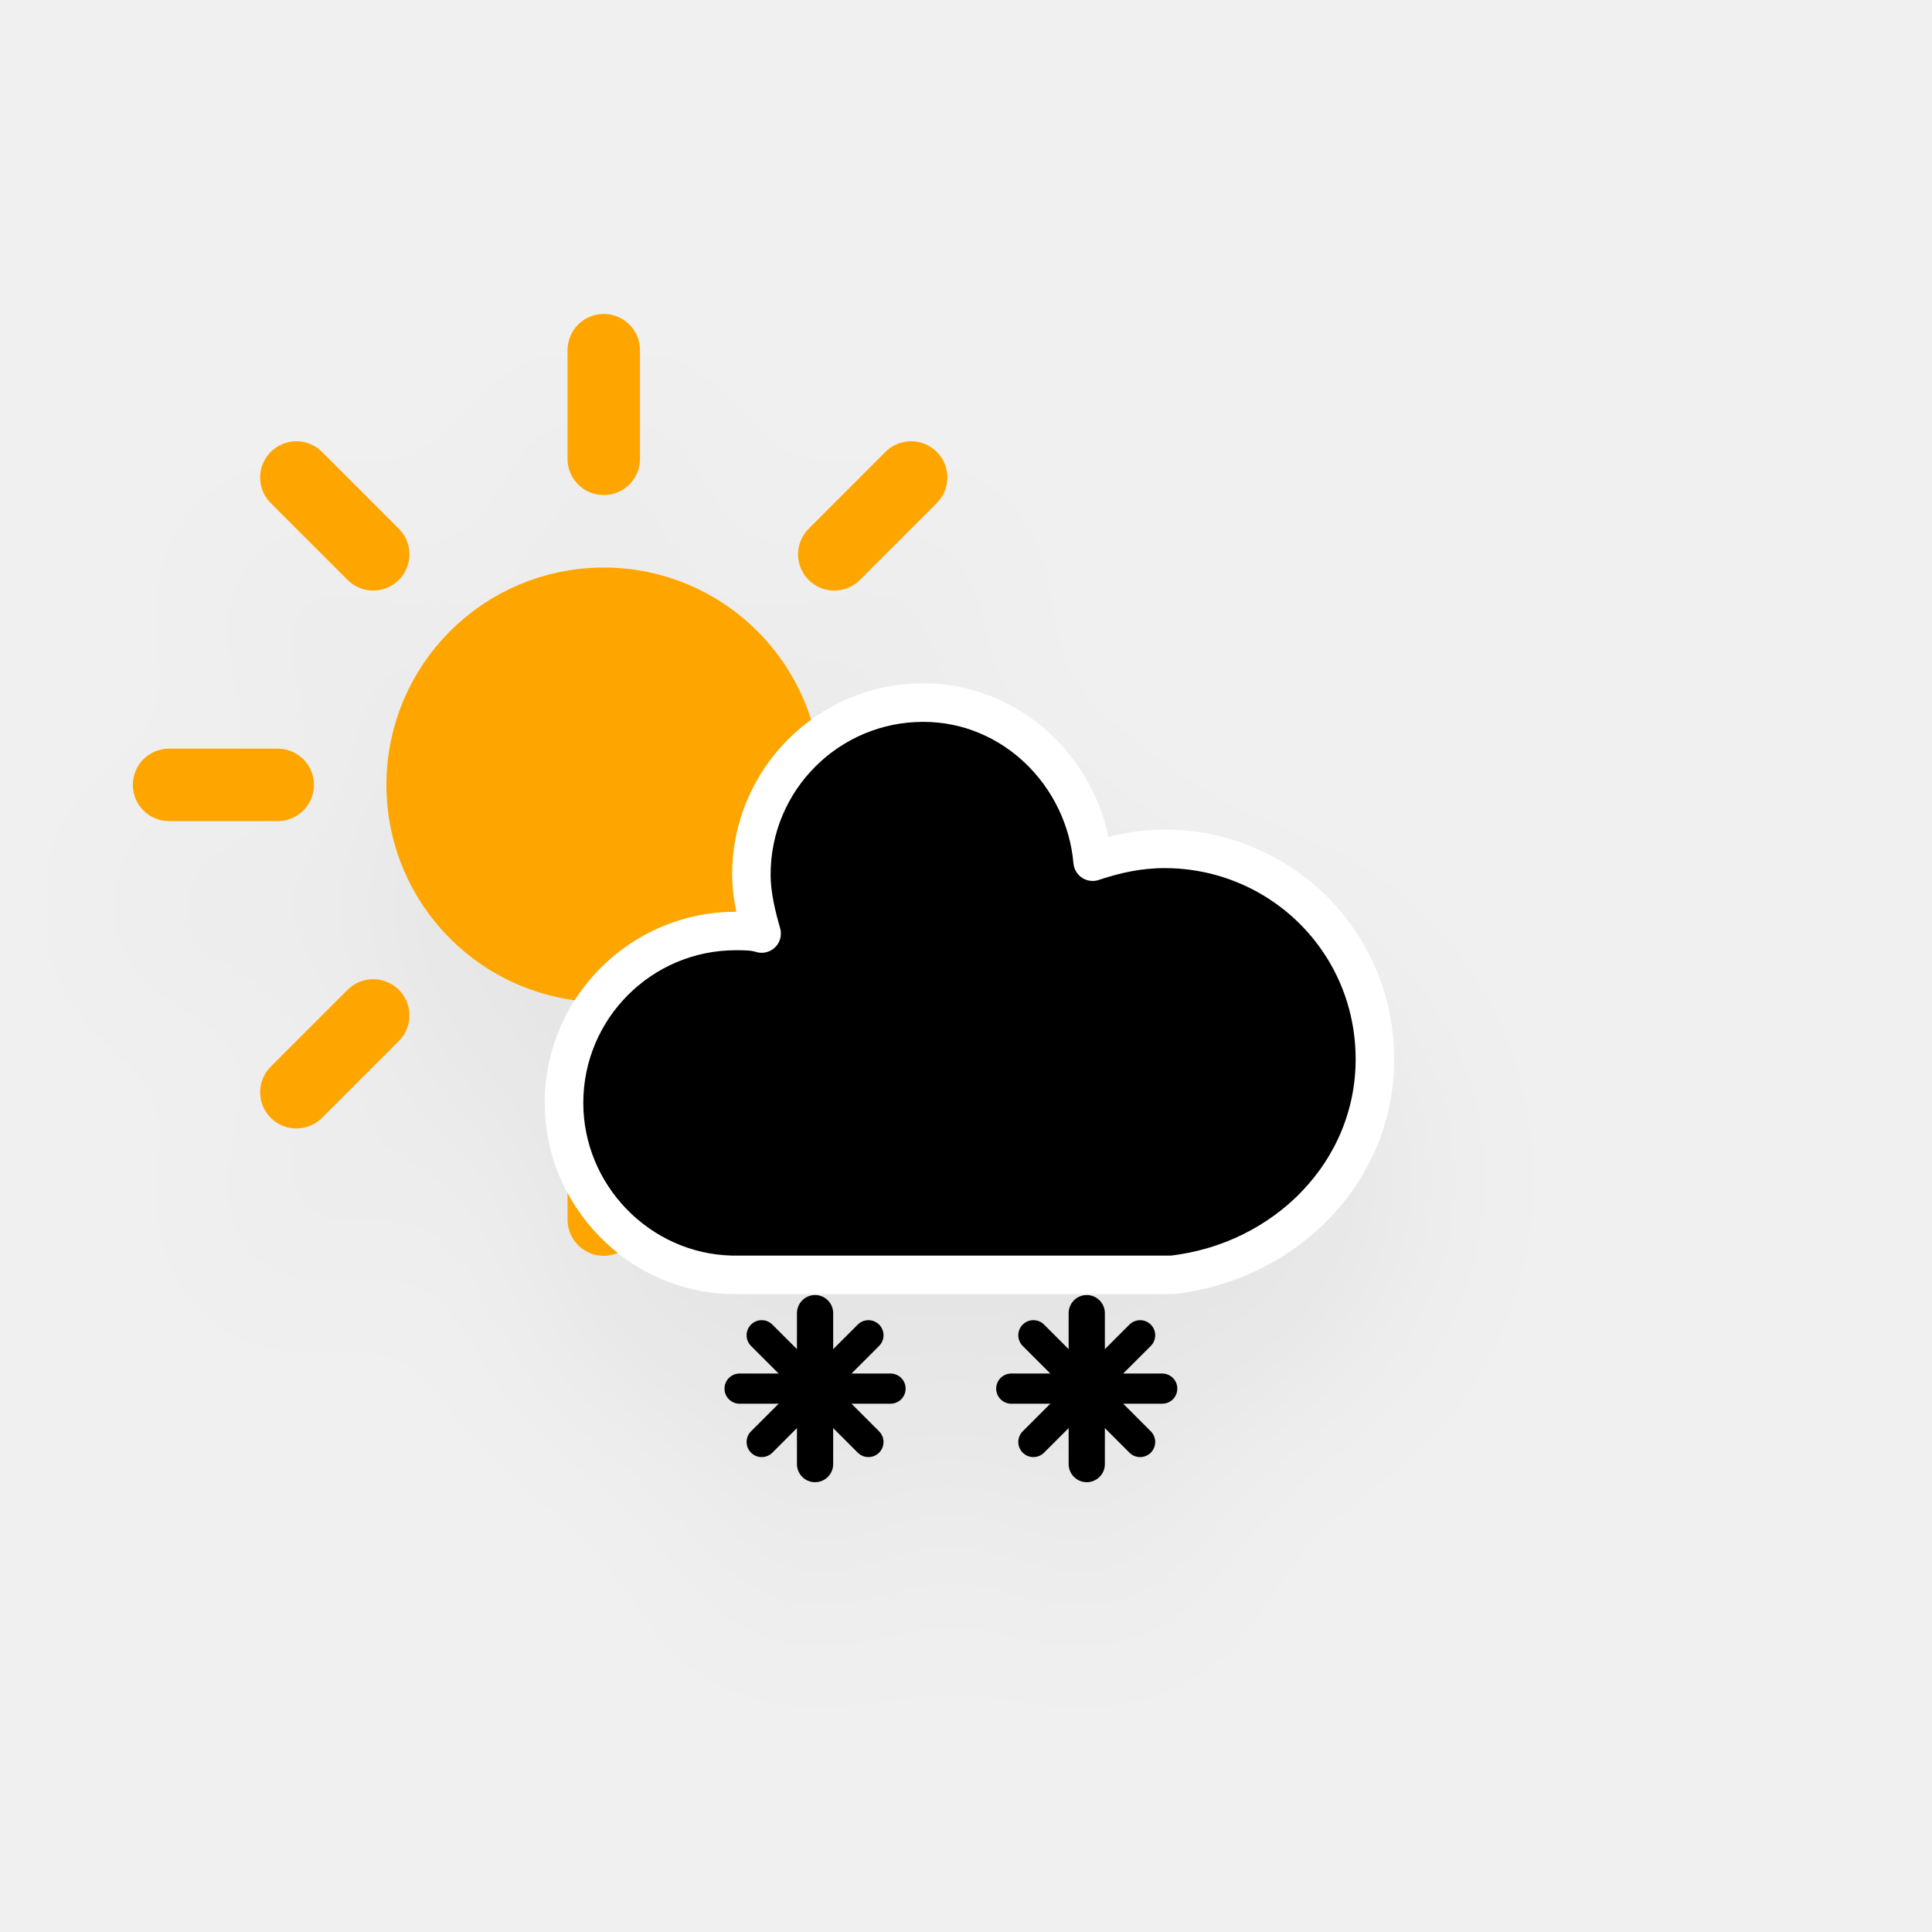
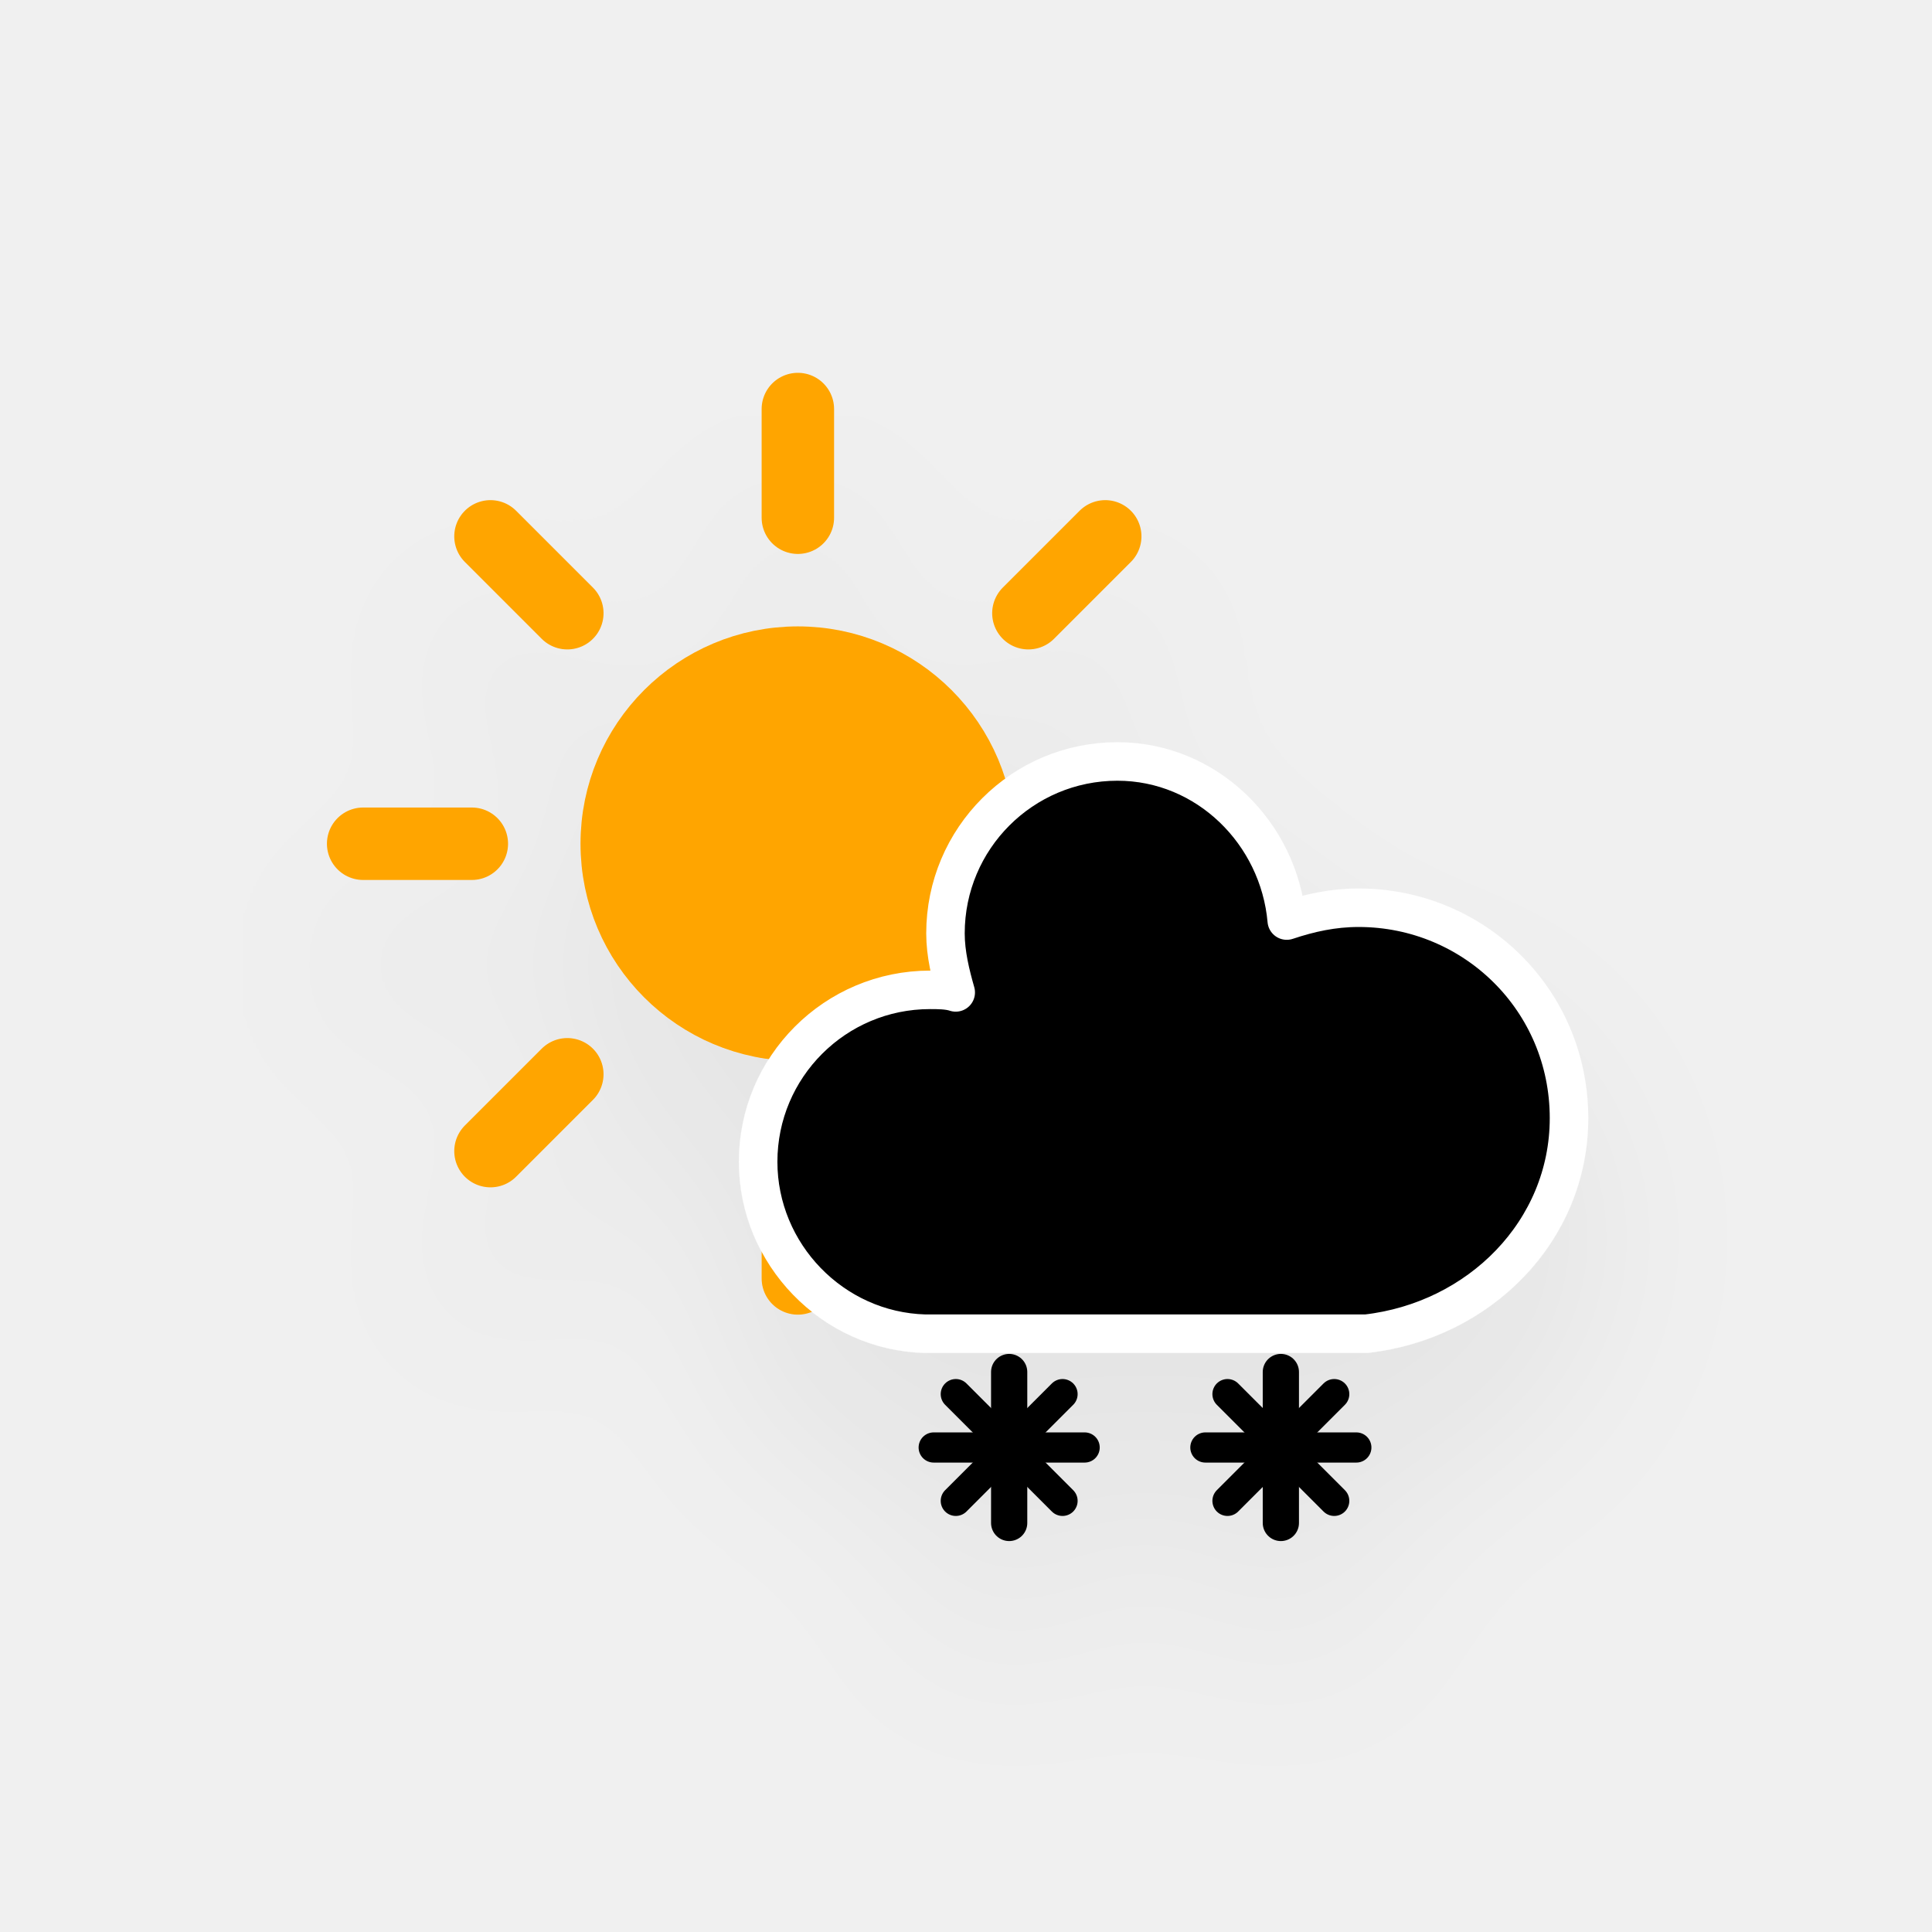
- <svg xmlns="http://www.w3.org/2000/svg" version="1.1" width="64" height="64" viewbox="0 0 64 64">
+ <svg xmlns="http://www.w3.org/2000/svg" version="1.1" width="64" height="64" viewBox="-6.43 -1.95 64 64">
  <defs>
    <filter id="blur" width="200%" height="200%">
      <feGaussianBlur in="SourceAlpha" stdDeviation="3" />
      <feOffset dx="0" dy="4" result="offsetblur" />
      <feComponentTransfer>
        <feFuncA type="linear" slope="0.05" />
      </feComponentTransfer>
      <feMerge>
        <feMergeNode />
        <feMergeNode in="SourceGraphic" />
      </feMerge>
    </filter>
    <style type="text/css">
/*
** SUN
*/
@keyframes am-weather-sun {
  0% {
    -webkit-transform: rotate(0deg);
       -moz-transform: rotate(0deg);
        -ms-transform: rotate(0deg);
            transform: rotate(0deg);
  }

  100% {
    -webkit-transform: rotate(360deg);
       -moz-transform: rotate(360deg);
        -ms-transform: rotate(360deg);
            transform: rotate(360deg);
  }
}

.am-weather-sun {
  -webkit-animation-name: am-weather-sun;
     -moz-animation-name: am-weather-sun;
      -ms-animation-name: am-weather-sun;
          animation-name: am-weather-sun;
  -webkit-animation-duration: 9s;
     -moz-animation-duration: 9s;
      -ms-animation-duration: 9s;
          animation-duration: 9s;
  -webkit-animation-timing-function: linear;
     -moz-animation-timing-function: linear;
      -ms-animation-timing-function: linear;
          animation-timing-function: linear;
  -webkit-animation-iteration-count: infinite;
     -moz-animation-iteration-count: infinite;
      -ms-animation-iteration-count: infinite;
          animation-iteration-count: infinite;
}

@keyframes am-weather-sun-shiny {
  0% {
    stroke-dasharray: 3px 10px;
    stroke-dashoffset: 0px;
  }

  50% {
    stroke-dasharray: 0.1px 10px;
    stroke-dashoffset: -1px;
  }

  100% {
    stroke-dasharray: 3px 10px;
    stroke-dashoffset: 0px;
  }
}

.am-weather-sun-shiny line {
  -webkit-animation-name: am-weather-sun-shiny;
     -moz-animation-name: am-weather-sun-shiny;
      -ms-animation-name: am-weather-sun-shiny;
          animation-name: am-weather-sun-shiny;
  -webkit-animation-duration: 2s;
     -moz-animation-duration: 2s;
      -ms-animation-duration: 2s;
          animation-duration: 2s;
  -webkit-animation-timing-function: linear;
     -moz-animation-timing-function: linear;
      -ms-animation-timing-function: linear;
          animation-timing-function: linear;
  -webkit-animation-iteration-count: infinite;
     -moz-animation-iteration-count: infinite;
      -ms-animation-iteration-count: infinite;
          animation-iteration-count: infinite;
}

/*
** SNOW
*/
@keyframes am-weather-snow {
  0% {
    -webkit-transform: translateX(0) translateY(0);
       -moz-transform: translateX(0) translateY(0);
        -ms-transform: translateX(0) translateY(0);
            transform: translateX(0) translateY(0);
  }

  33.33% {
    -webkit-transform: translateX(-1.2px) translateY(2px);
       -moz-transform: translateX(-1.2px) translateY(2px);
        -ms-transform: translateX(-1.2px) translateY(2px);
            transform: translateX(-1.2px) translateY(2px);
  }

  66.66% {
    -webkit-transform: translateX(1.4px) translateY(4px);
       -moz-transform: translateX(1.4px) translateY(4px);
        -ms-transform: translateX(1.4px) translateY(4px);
            transform: translateX(1.4px) translateY(4px);
    opacity: 1;
  }

  100% {
    -webkit-transform: translateX(-1.6px) translateY(6px);
       -moz-transform: translateX(-1.6px) translateY(6px);
        -ms-transform: translateX(-1.6px) translateY(6px);
            transform: translateX(-1.6px) translateY(6px);
    opacity: 0;
  }
}

.am-weather-snow-1 {
  -webkit-animation-name: am-weather-snow;
     -moz-animation-name: am-weather-snow;
      -ms-animation-name: am-weather-snow;
          animation-name: am-weather-snow;
  -webkit-animation-duration: 2s;
     -moz-animation-duration: 2s;
      -ms-animation-duration: 2s;
          animation-duration: 2s;
  -webkit-animation-timing-function: linear;
     -moz-animation-timing-function: linear;
      -ms-animation-timing-function: linear;
          animation-timing-function: linear;
  -webkit-animation-iteration-count: infinite;
     -moz-animation-iteration-count: infinite;
      -ms-animation-iteration-count: infinite;
          animation-iteration-count: infinite;
}

.am-weather-snow-2 {
  -webkit-animation-name: am-weather-snow;
     -moz-animation-name: am-weather-snow;
      -ms-animation-name: am-weather-snow;
          animation-name: am-weather-snow;
  -webkit-animation-delay: 1.2s;
     -moz-animation-delay: 1.2s;
      -ms-animation-delay: 1.2s;
          animation-delay: 1.2s;
  -webkit-animation-duration: 2s;
     -moz-animation-duration: 2s;
      -ms-animation-duration: 2s;
          animation-duration: 2s;
  -webkit-animation-timing-function: linear;
     -moz-animation-timing-function: linear;
      -ms-animation-timing-function: linear;
          animation-timing-function: linear;
  -webkit-animation-iteration-count: infinite;
     -moz-animation-iteration-count: infinite;
      -ms-animation-iteration-count: infinite;
          animation-iteration-count: infinite;
}

        </style>
  </defs>
  <g filter="url(#blur)" id="snowy-1">
    <g transform="translate(20,10)">
      <g transform="translate(0,16), scale(1.2)">
        <g class="am-weather-sun">
          <g>
            <line fill="none" stroke="orange" stroke-linecap="round" stroke-width="2" transform="translate(0,9)" x1="0" x2="0" y1="0" y2="3" />
          </g>
          <g transform="rotate(45)">
            <line fill="none" stroke="orange" stroke-linecap="round" stroke-width="2" transform="translate(0,9)" x1="0" x2="0" y1="0" y2="3" />
          </g>
          <g transform="rotate(90)">
            <line fill="none" stroke="orange" stroke-linecap="round" stroke-width="2" transform="translate(0,9)" x1="0" x2="0" y1="0" y2="3" />
          </g>
          <g transform="rotate(135)">
            <line fill="none" stroke="orange" stroke-linecap="round" stroke-width="2" transform="translate(0,9)" x1="0" x2="0" y1="0" y2="3" />
          </g>
          <g transform="rotate(180)">
            <line fill="none" stroke="orange" stroke-linecap="round" stroke-width="2" transform="translate(0,9)" x1="0" x2="0" y1="0" y2="3" />
          </g>
          <g transform="rotate(225)">
            <line fill="none" stroke="orange" stroke-linecap="round" stroke-width="2" transform="translate(0,9)" x1="0" x2="0" y1="0" y2="3" />
          </g>
          <g transform="rotate(270)">
            <line fill="none" stroke="orange" stroke-linecap="round" stroke-width="2" transform="translate(0,9)" x1="0" x2="0" y1="0" y2="3" />
          </g>
          <g transform="rotate(315)">
            <line fill="none" stroke="orange" stroke-linecap="round" stroke-width="2" transform="translate(0,9)" x1="0" x2="0" y1="0" y2="3" />
          </g>
        </g>
        <circle cx="0" cy="0" fill="orange" r="5" stroke="orange" stroke-width="2" />
      </g>
      <g>
        <path d="M47.7,35.4c0-4.6-3.7-8.2-8.2-8.2c-1,0-1.9,0.2-2.8,0.5c-0.3-3.4-3.1-6.2-6.6-6.2c-3.7,0-6.7,3-6.7,6.7c0,0.8,0.2,1.6,0.4,2.3    c-0.3-0.1-0.7-0.1-1-0.1c-3.7,0-6.7,3-6.7,6.7c0,3.6,2.9,6.6,6.5,6.7l17.2,0C44.2,43.3,47.7,39.8,47.7,35.4z" fill="#000000" stroke="white" stroke-linejoin="round" stroke-width="1.5" transform="translate(-15,-5), scale(0.85)" />
      </g>
    </g>
    <g transform="translate(20,9)">
      <g class="am-weather-snow-1">
        <g transform="translate(7,28)">
          <line fill="none" stroke="#000000" stroke-linecap="round" stroke-width="1.2" transform="translate(0,9), rotate(0)" x1="0" x2="0" y1="-2.5" y2="2.5" />
          <line fill="none" stroke="#000000" stroke-linecap="round" stroke-width="1" transform="translate(0,9), rotate(45)" x1="0" x2="0" y1="-2.5" y2="2.5" />
          <line fill="none" stroke="#000000" stroke-linecap="round" stroke-width="1" transform="translate(0,9), rotate(90)" x1="0" x2="0" y1="-2.5" y2="2.5" />
          <line fill="none" stroke="#000000" stroke-linecap="round" stroke-width="1" transform="translate(0,9), rotate(135)" x1="0" x2="0" y1="-2.5" y2="2.5" />
        </g>
      </g>
      <g class="am-weather-snow-2">
        <g transform="translate(16,28)">
          <line fill="none" stroke="#000000" stroke-linecap="round" stroke-width="1.2" transform="translate(0,9), rotate(0)" x1="0" x2="0" y1="-2.5" y2="2.5" />
          <line fill="none" stroke="#000000" stroke-linecap="round" stroke-width="1" transform="translate(0,9), rotate(45)" x1="0" x2="0" y1="-2.5" y2="2.5" />
          <line fill="none" stroke="#000000" stroke-linecap="round" stroke-width="1" transform="translate(0,9), rotate(90)" x1="0" x2="0" y1="-2.5" y2="2.5" />
          <line fill="none" stroke="#000000" stroke-linecap="round" stroke-width="1" transform="translate(0,9), rotate(135)" x1="0" x2="0" y1="-2.5" y2="2.5" />
        </g>
      </g>
    </g>
  </g>
</svg>
